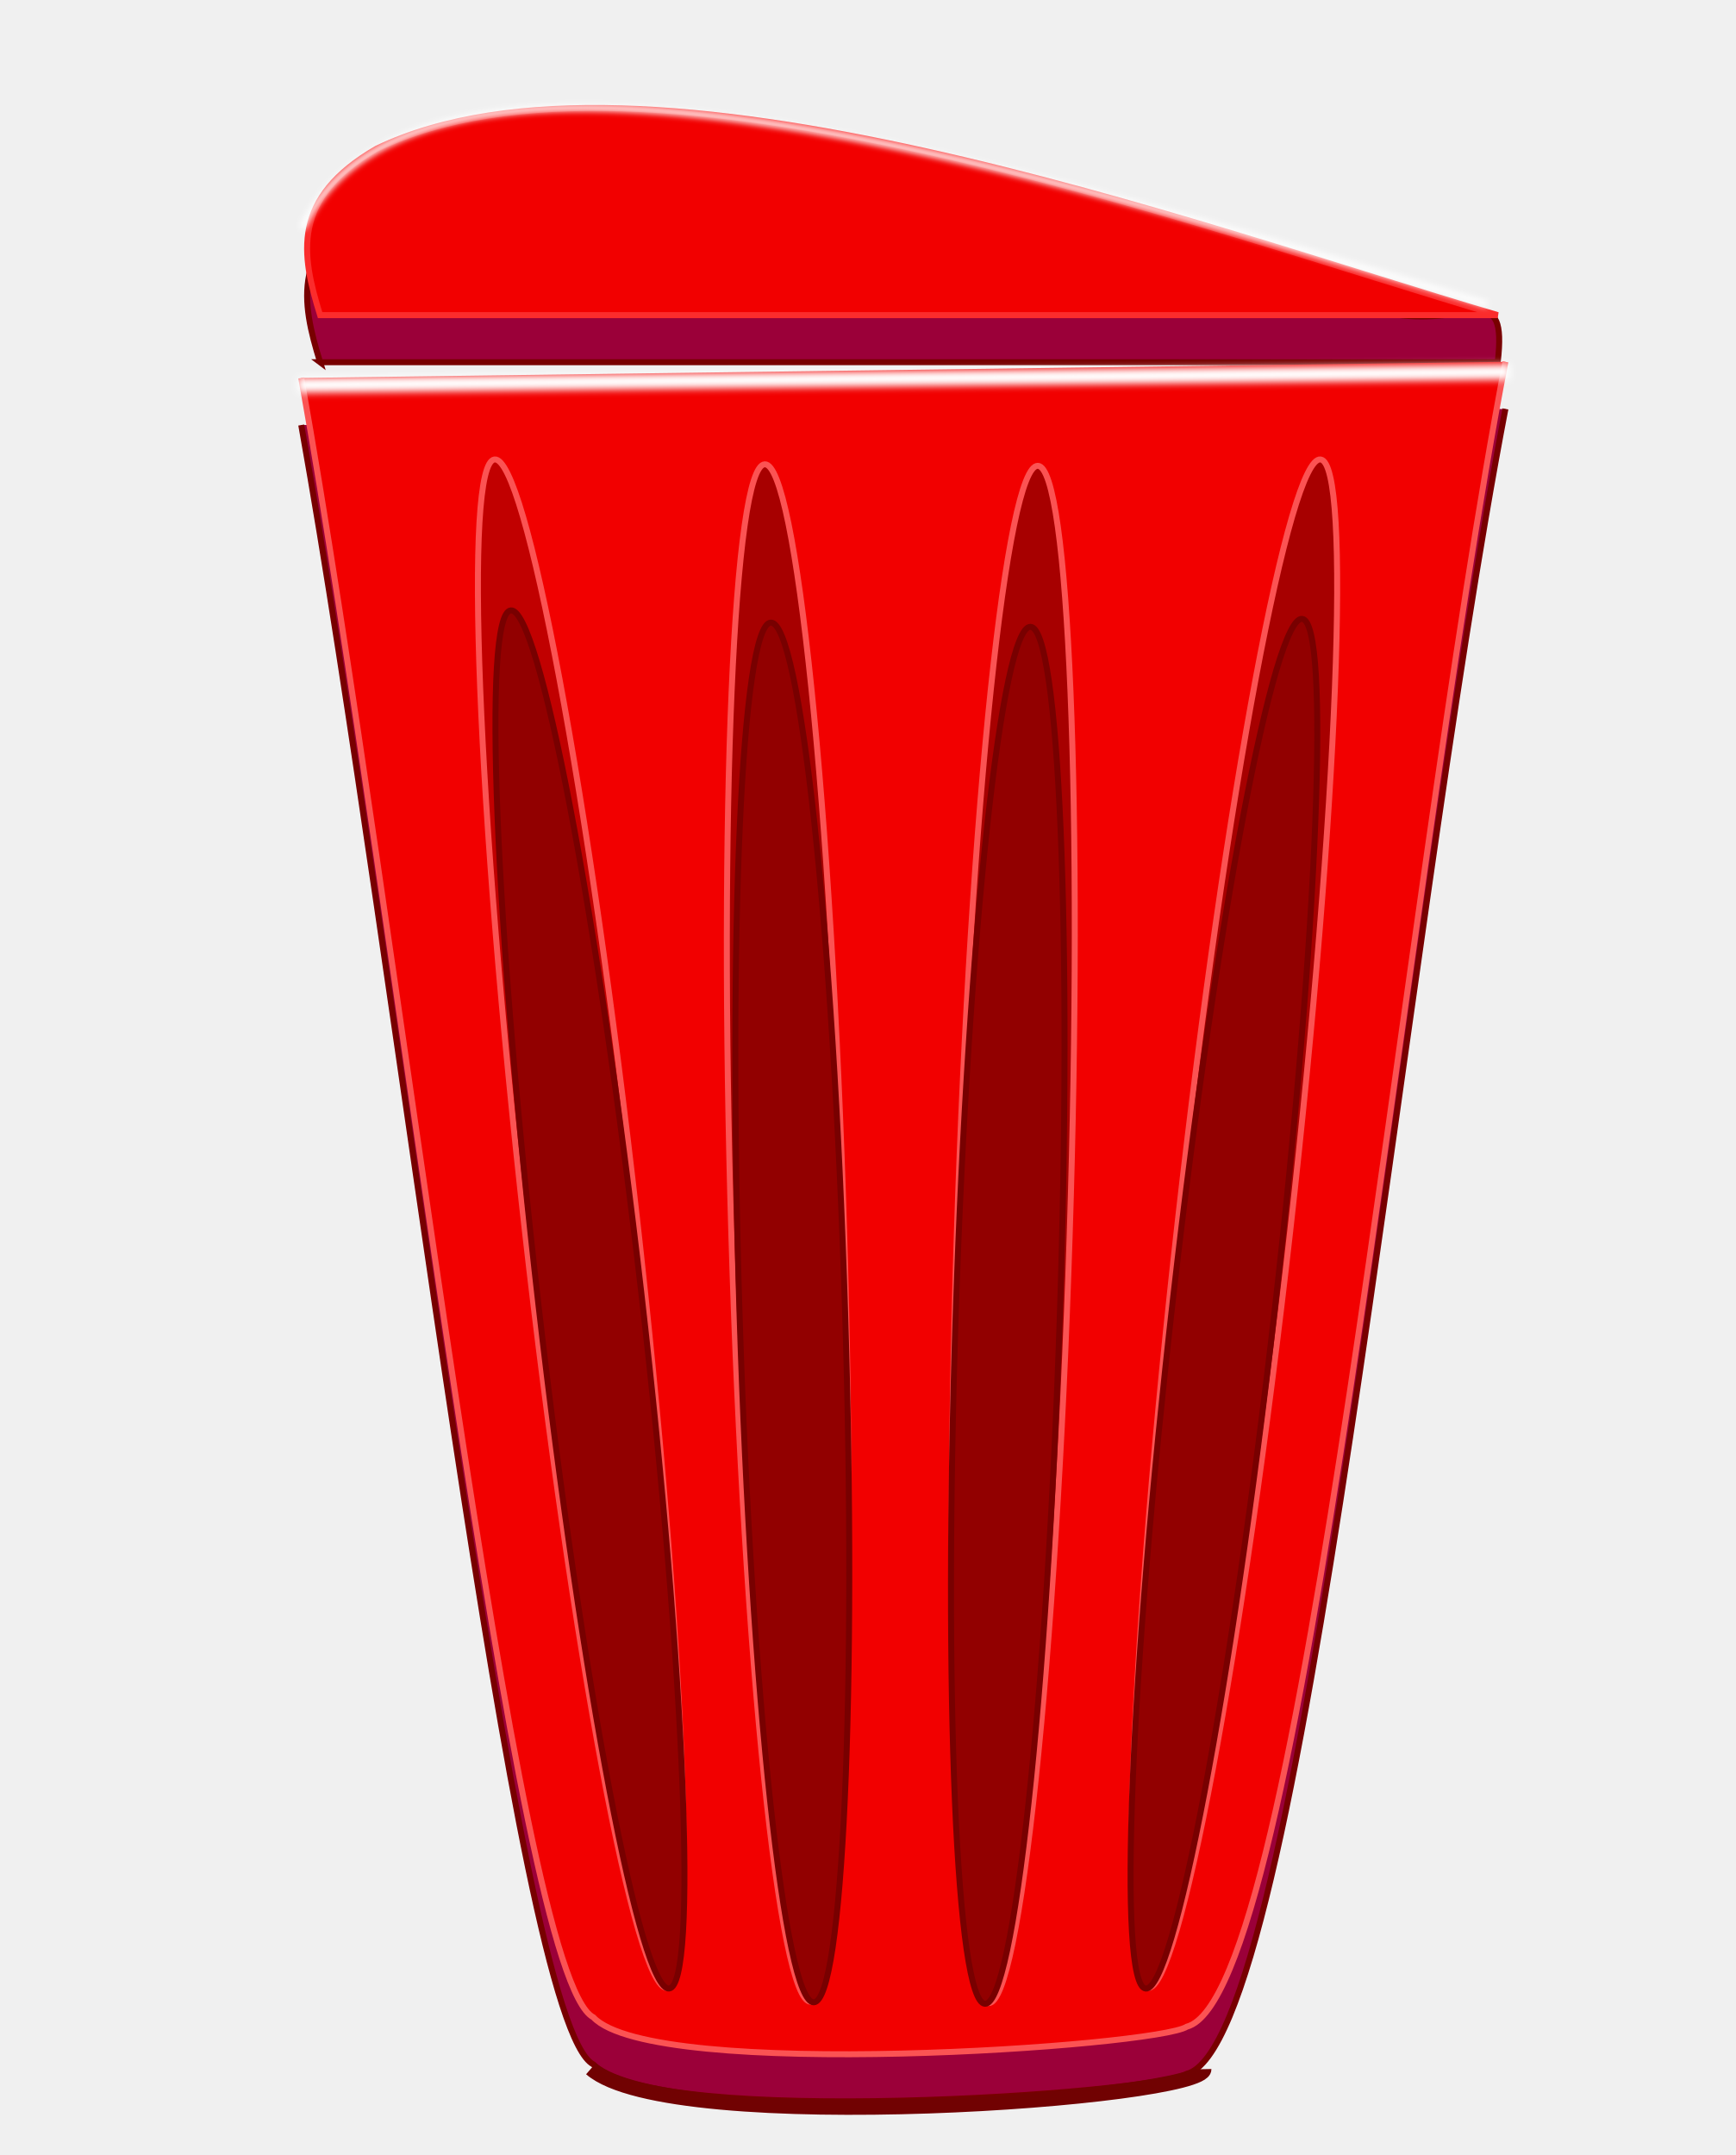
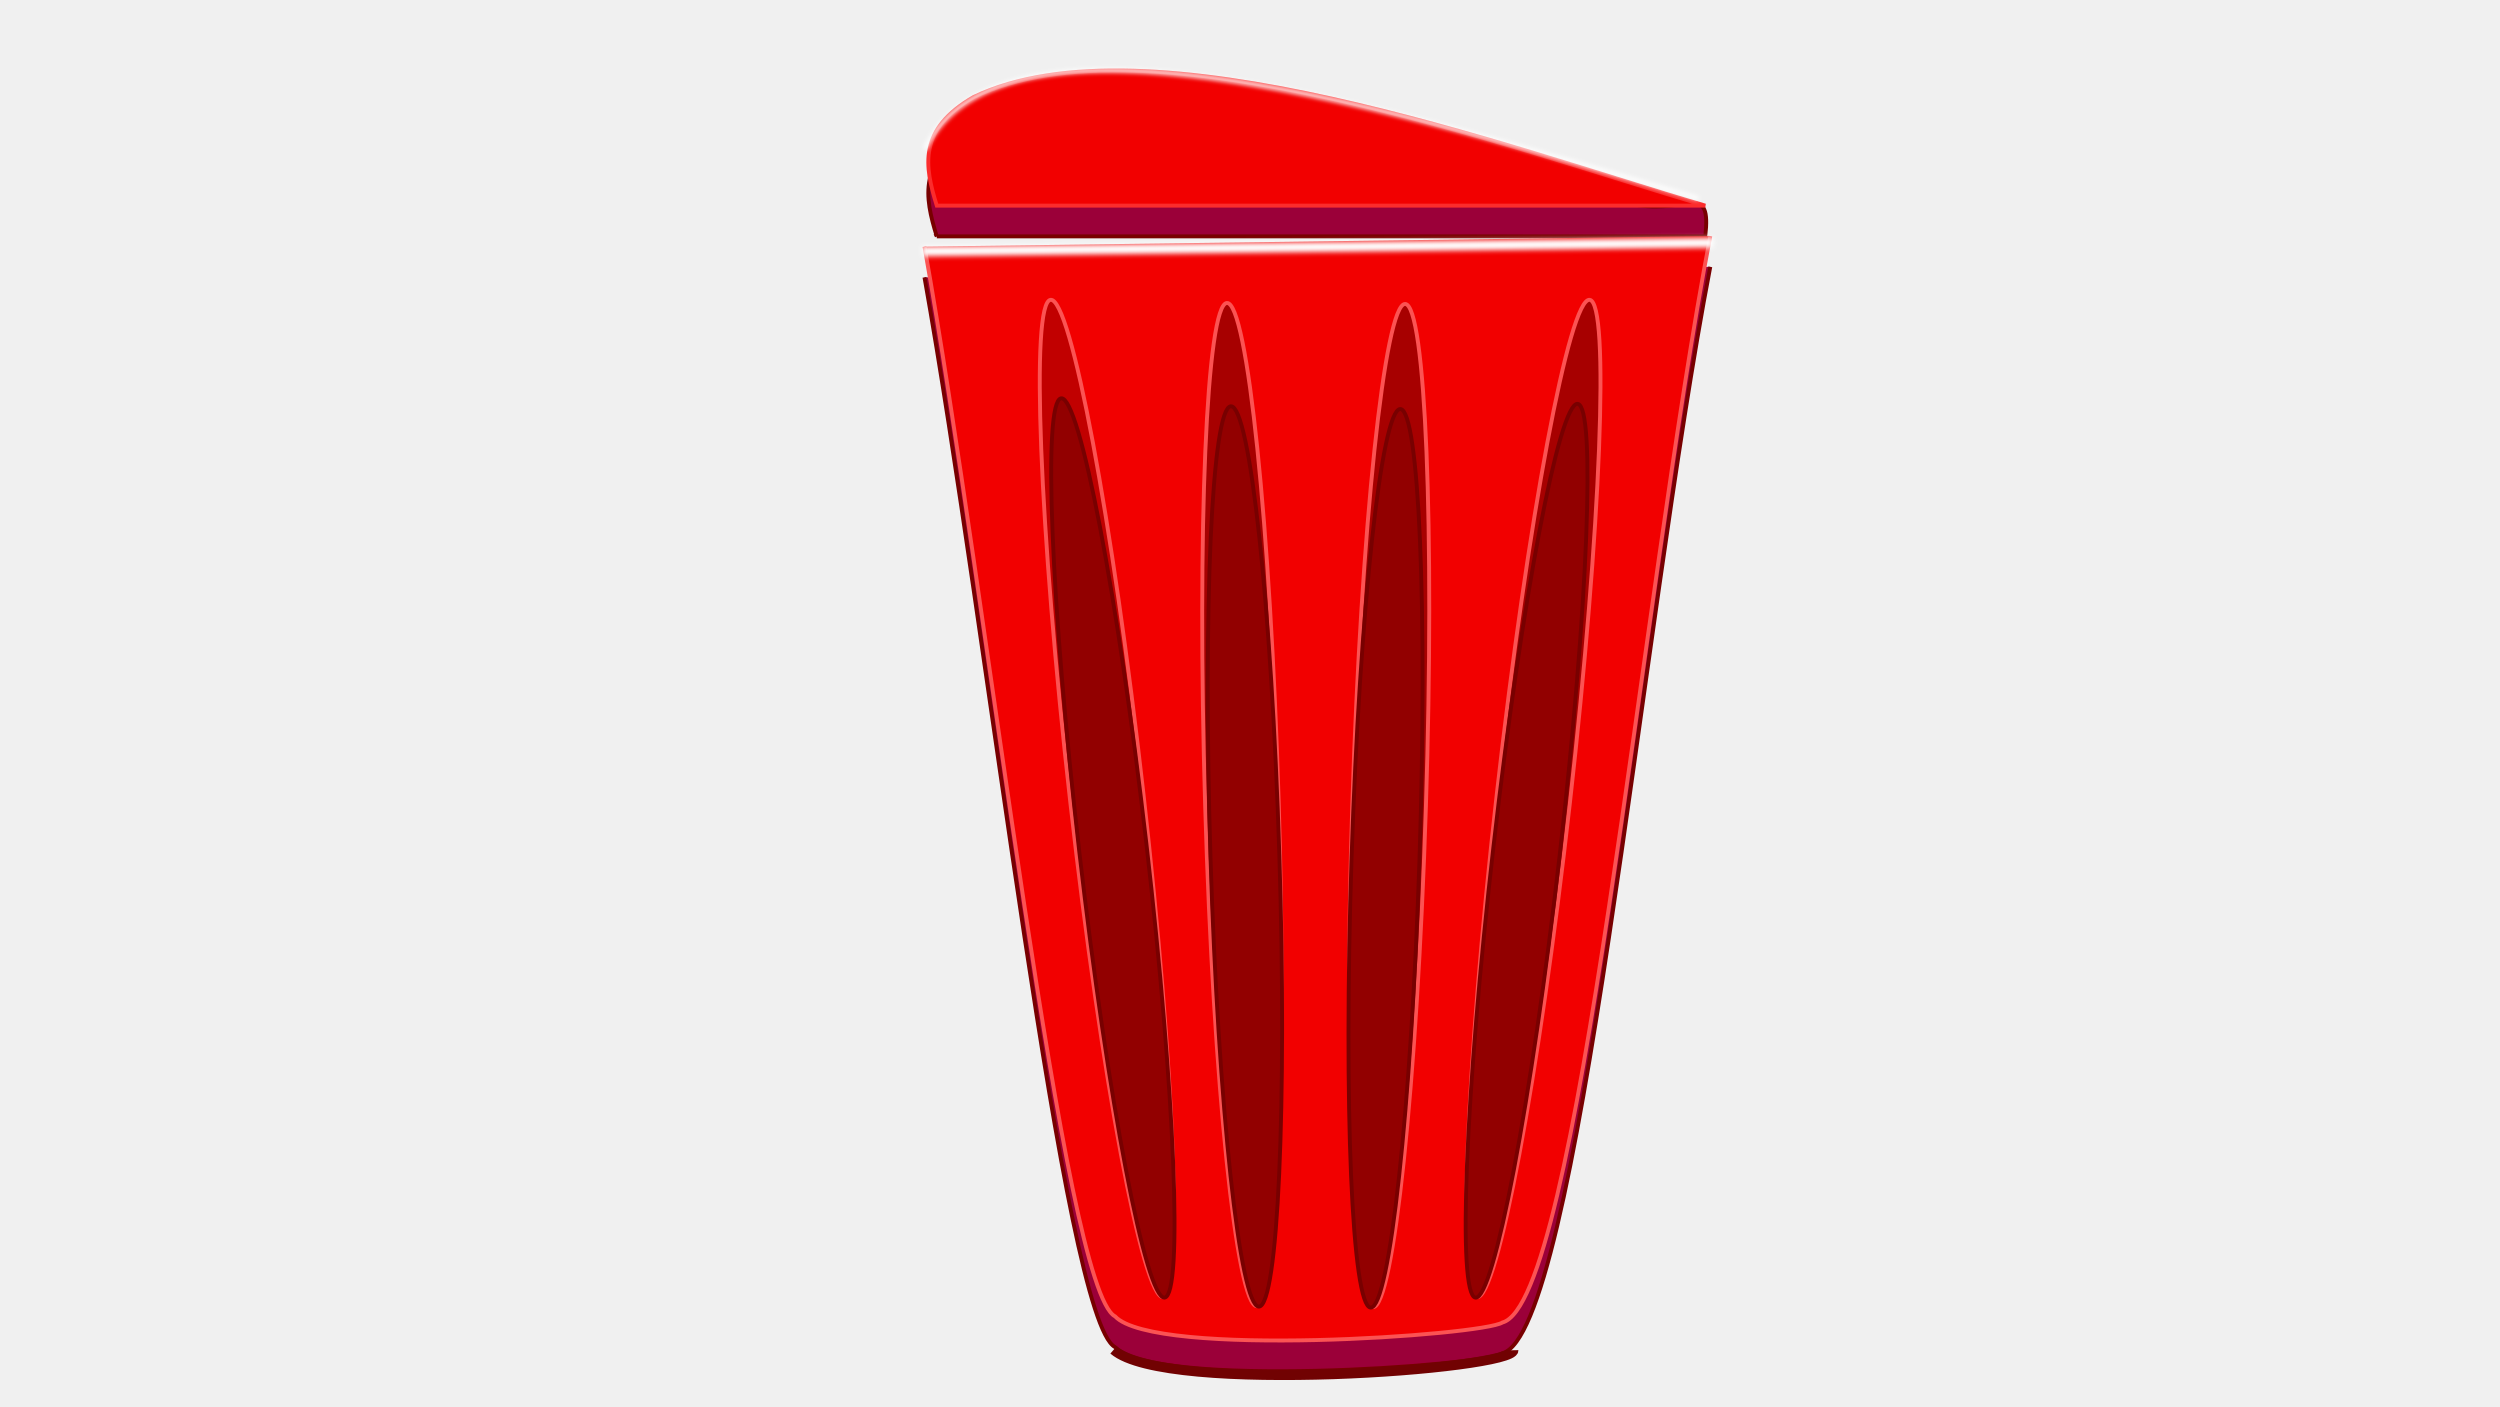
- <svg xmlns="http://www.w3.org/2000/svg" width="580" height="720" viewBox="150 0 50.667 190.5" version="1.1" id="svg1">
+ <svg xmlns="http://www.w3.org/2000/svg" width="1280" height="720" viewBox="0 0 338.667 190.5" version="1.1" id="svg1">
  <defs id="defs1">
    <filter style="color-interpolation-filters:sRGB" id="filter1" x="-0.007" y="-1.266" width="1.015" height="3.531">
      <feGaussianBlur stdDeviation="0.33" id="feGaussianBlur1" />
    </filter>
    <filter style="color-interpolation-filters:sRGB" id="filter2" x="-0.009" y="-0.056" width="1.016" height="1.111">
      <feGaussianBlur stdDeviation="0.294" id="feGaussianBlur2" />
    </filter>
  </defs>
  <g id="layer1">
    <path style="fill:#9b0039;fill-opacity:1;stroke:#780000;stroke-width:0.529;stroke-opacity:1;stroke-dasharray:none" d="m 125.236,37.572 c 8.606,48.305 18.865,141.325 25.818,144.916 5.347,5.697 49.81,2.583 52.47,0.833 10.305,-2.731 18.774,-98.116 28.162,-147.173" id="path1" />
    <path style="fill:#9b0039;fill-opacity:1;stroke:#780000;stroke-width:0.529;stroke-dasharray:none;stroke-opacity:1" d="m 126.902,32.02 h 104.107 c 0.831,-7.347 -2.392,-3.191 -9.084,-4.225 -46.223,-7.145 -69.265,-20.511 -90.025,-10.488 -7.567,4.379 -6.666,9.333 -4.997,14.714 z" id="path2" />
    <path style="fill:#f20000;stroke:#fb5353;stroke-width:0.529;stroke-opacity:1;stroke-dasharray:none" d="m 125.236,33.408 c 8.606,48.305 18.865,141.325 25.818,144.916 5.347,5.697 49.81,2.583 52.47,0.833 10.305,-2.731 18.774,-98.116 28.162,-147.174" id="path3" />
    <path style="fill:#f20000;stroke:#fb2c2c;stroke-width:0.529;stroke-opacity:1;stroke-dasharray:none" d="M 126.902,27.856 H 231.009 C 204.551,20.049 155.299,1.845 131.899,13.142 c -7.567,4.379 -6.666,9.333 -4.997,14.714 z" id="path4" />
    <ellipse style="fill:#c10000;fill-opacity:1;stroke:#fb5353;stroke-width:0.529;stroke-opacity:1;stroke-dasharray:none" id="path5" ry="67.981" rx="4.987" cy="125.789" cx="136.866" transform="matrix(0.9924134,-0.1229459,0.1122755,0.9936771,0,0)" />
    <ellipse style="fill:#a70000;fill-opacity:1;stroke:#fb5353;stroke-width:0.529;stroke-opacity:1;stroke-dasharray:none" id="ellipse5" ry="67.981" rx="4.987" cy="81.813" cx="-218.561" transform="matrix(-0.9924134,-0.1229459,-0.1122755,0.9936771,0,0)" />
    <ellipse style="fill:#a70000;fill-opacity:1;stroke:#fb5353;stroke-width:0.529;stroke-opacity:1;stroke-dasharray:none" id="ellipse6" ry="67.981" rx="4.987" cy="115.745" cx="164.919" transform="matrix(0.9991745,-0.04062516,0.02988681,0.9995533,0,0)" />
    <ellipse style="fill:#a70000;fill-opacity:1;stroke:#fb5353;stroke-width:0.529;stroke-opacity:1;stroke-dasharray:none" id="ellipse7" ry="67.981" rx="4.987" cy="105.117" cx="191.578" transform="matrix(0.9997754,0.0211911,-0.03193233,0.99949,0,0)" />
    <ellipse style="fill:#920000;fill-opacity:1;stroke:#780000;stroke-width:0.529;stroke-opacity:1;stroke-dasharray:none" id="ellipse8" ry="61.314" rx="4.577" cy="132.24" cx="136.643" transform="matrix(0.9926799,-0.1207752,0.1142976,0.9934466,0,0)" />
    <ellipse style="fill:#920000;fill-opacity:1;stroke:#780000;stroke-width:0.529;stroke-opacity:1;stroke-dasharray:none" id="ellipse9" ry="61.013" rx="4.666" cy="122.506" cx="164.954" transform="matrix(0.9992407,-0.0389624,0.03116311,0.9995143,0,0)" />
    <ellipse style="fill:#920000;fill-opacity:1;stroke:#780000;stroke-width:0.529;stroke-opacity:1;stroke-dasharray:none" id="ellipse10" ry="60.895" rx="4.601" cy="112.394" cx="191.431" transform="matrix(0.9997883,0.02057425,-0.03288912,0.999459,0,0)" />
    <ellipse style="fill:#920000;fill-opacity:1;stroke:#780000;stroke-width:0.529;stroke-opacity:1;stroke-dasharray:none" id="ellipse11" ry="60.934" rx="4.523" cy="89.273" cx="-218.566" transform="matrix(-0.9925932,-0.1214858,-0.1136279,0.9935234,0,0)" />
    <path style="fill:none;fill-opacity:1;stroke:#ffffff;stroke-width:0.529;stroke-opacity:1;filter:url(#filter2);stroke-dasharray:none" d="m 125.309,20.182 c 10.525,-21.737 63.238,-5.422 104.783,6.726" id="path13" />
    <path style="fill:none;fill-opacity:1;stroke:#ffffff;stroke-width:1.358;stroke-opacity:1;filter:url(#filter1)" d="M 124.924,34.037 232.1,32.874" id="path14" />
    <path style="fill:none;stroke:#710202;stroke-width:1.323;stroke-dasharray:none" d="m 150.85,182.863 c 7.108,6.143 54.236,2.662 54.187,0.048" id="path6" />
  </g>
</svg>
